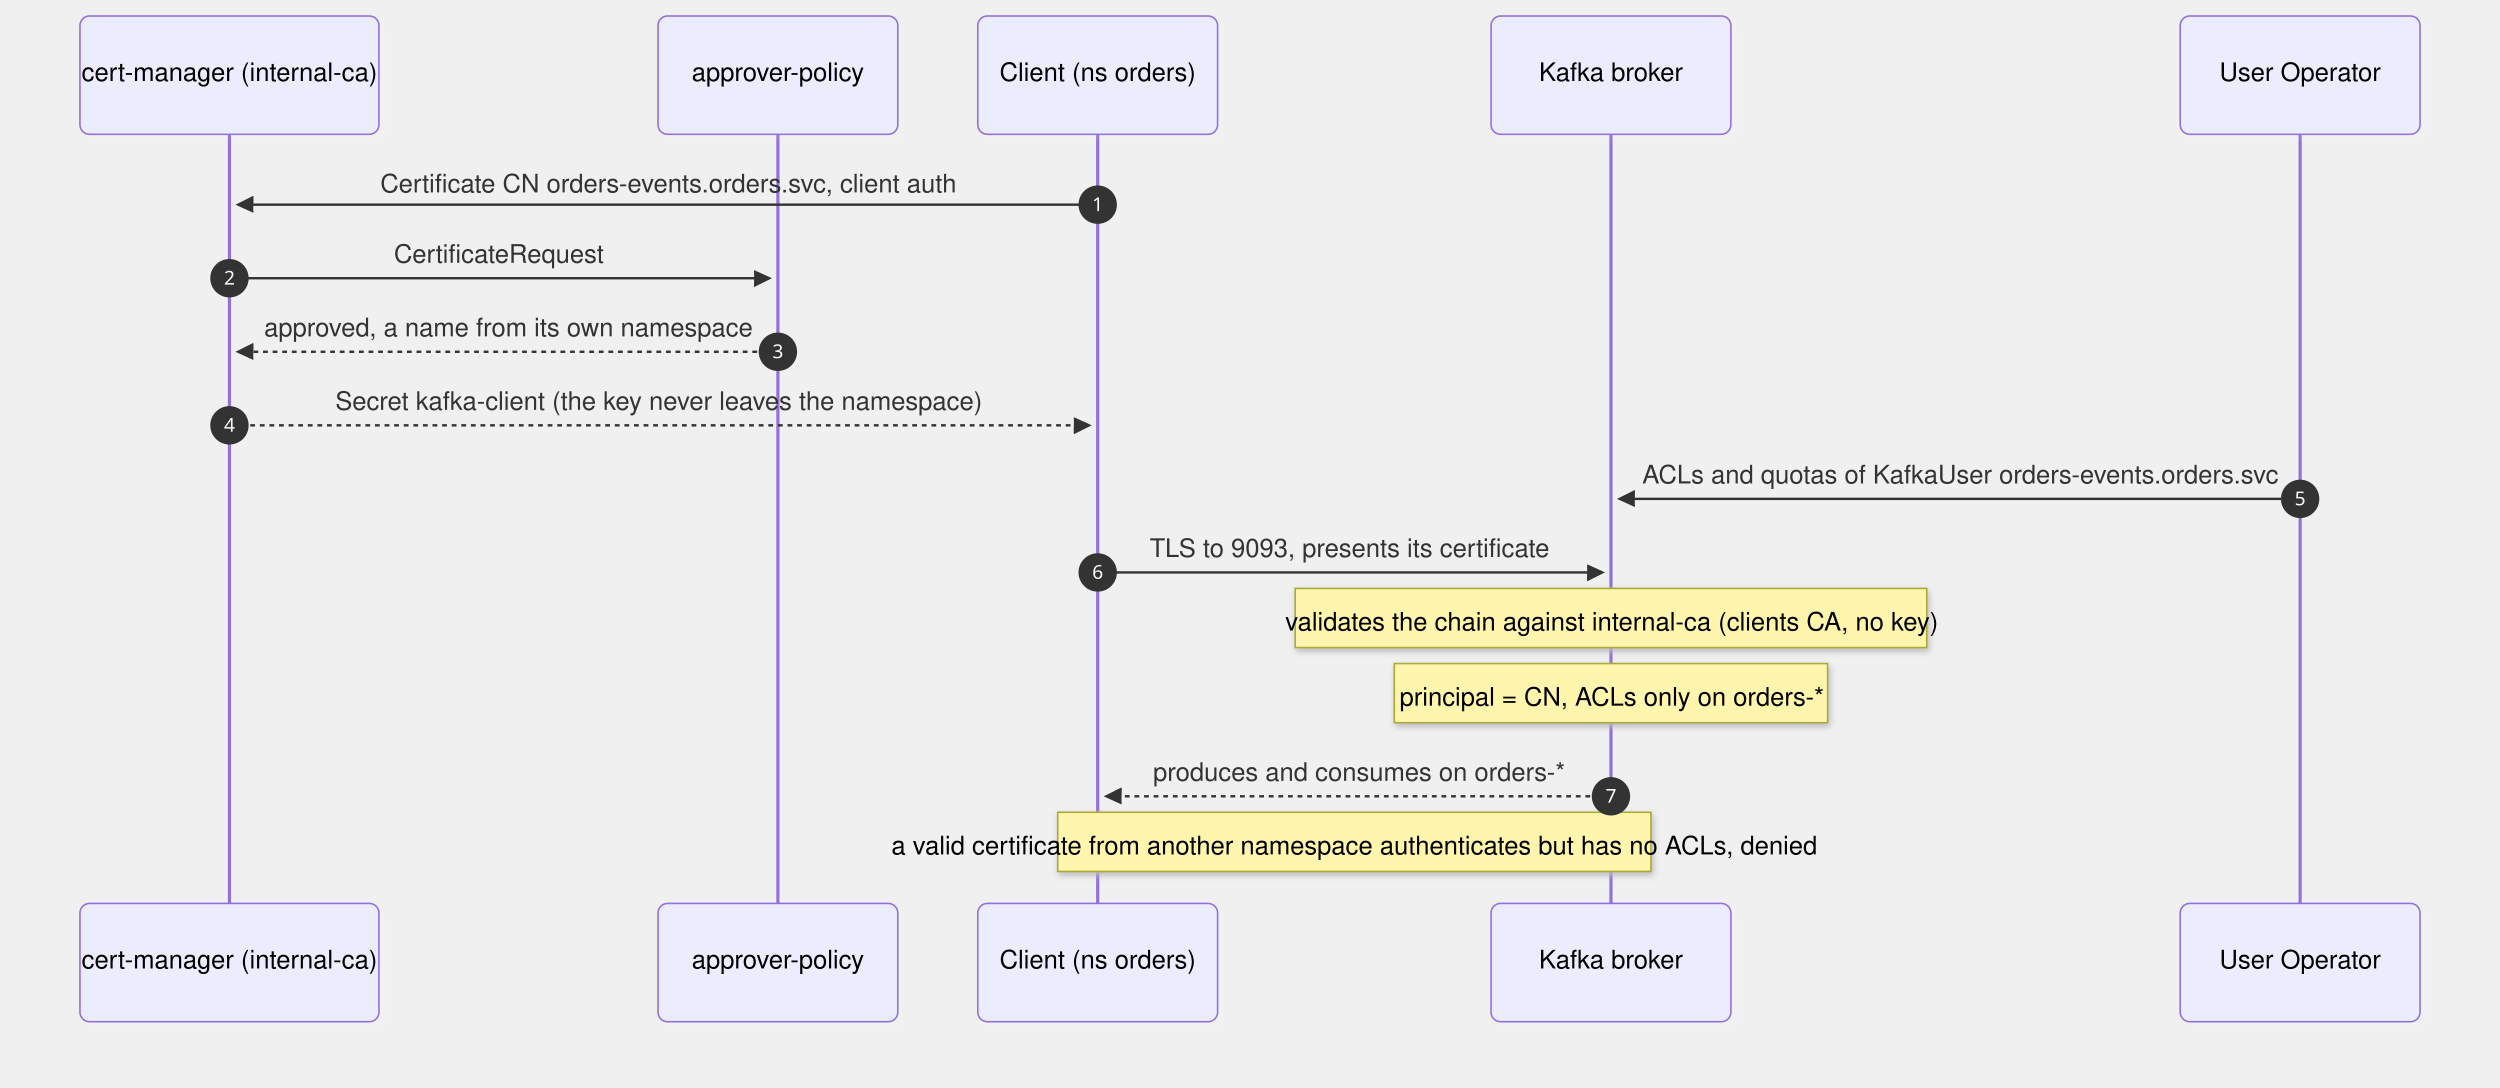
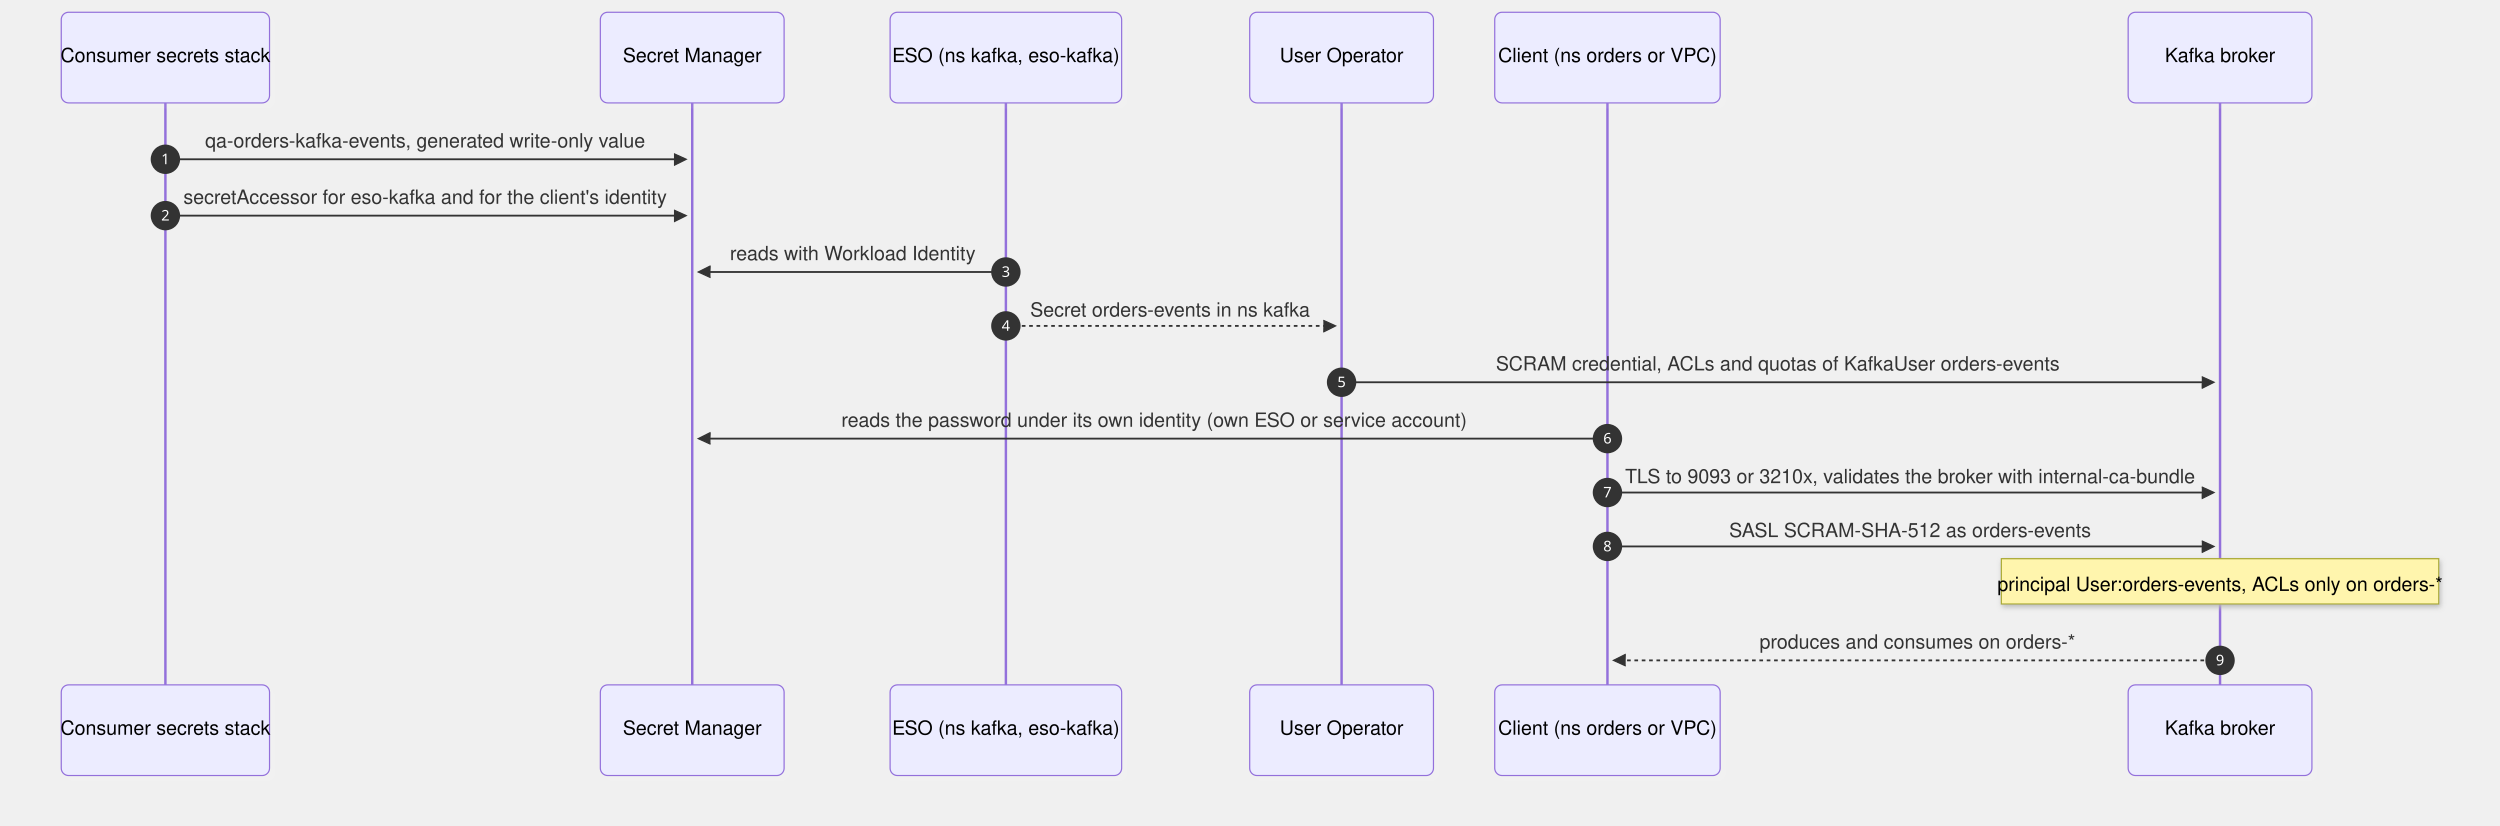
- <svg xmlns="http://www.w3.org/2000/svg" id="my-svg" width="100%" style="max-width: 1563.5px; background-color: white;" viewBox="-50 -10 1563.5 680" role="graphics-document document" aria-roledescription="sequence">
+ <svg xmlns="http://www.w3.org/2000/svg" id="my-svg" width="100%" style="max-width: 2040.5px; background-color: white;" viewBox="-50 -10 2040.5 674" role="graphics-document document" aria-roledescription="sequence">
  <g>
-     <rect x="1313.5" y="555" fill="#eaeaea" stroke="#666" width="150" height="74" name="UO" rx="6" ry="6" class="actor actor-bottom" data-look="neo" filter="url(#my-svg-drop-shadow)" />
-     <text x="1388.5" y="592" dominant-baseline="central" alignment-baseline="central" class="actor actor-box" style="text-anchor: middle; font-size: 16px; font-weight: 400;">
-       <tspan x="1388.5" dy="0">User Operator</tspan>
+     <rect x="1687" y="549" fill="#eaeaea" stroke="#666" width="150" height="74" name="K" rx="6" ry="6" class="actor actor-bottom" data-look="neo" filter="url(#my-svg-drop-shadow)" />
+     <text x="1762" y="586" dominant-baseline="central" alignment-baseline="central" class="actor actor-box" style="text-anchor: middle; font-size: 16px; font-weight: 400;">
+       <tspan x="1762" dy="0">Kafka broker</tspan>
    </text>
  </g>
  <g>
-     <rect x="882.5" y="555" fill="#eaeaea" stroke="#666" width="150" height="74" name="K" rx="6" ry="6" class="actor actor-bottom" data-look="neo" filter="url(#my-svg-drop-shadow)" />
-     <text x="957.5" y="592" dominant-baseline="central" alignment-baseline="central" class="actor actor-box" style="text-anchor: middle; font-size: 16px; font-weight: 400;">
-       <tspan x="957.5" dy="0">Kafka broker</tspan>
+     <rect x="1170" y="549" fill="#eaeaea" stroke="#666" width="184" height="74" name="C" rx="6" ry="6" class="actor actor-bottom" data-look="neo" filter="url(#my-svg-drop-shadow)" />
+     <text x="1262" y="586" dominant-baseline="central" alignment-baseline="central" class="actor actor-box" style="text-anchor: middle; font-size: 16px; font-weight: 400;">
+       <tspan x="1262" dy="0">Client (ns orders or VPC)</tspan>
    </text>
  </g>
  <g>
-     <rect x="561.5" y="555" fill="#eaeaea" stroke="#666" width="150" height="74" name="C" rx="6" ry="6" class="actor actor-bottom" data-look="neo" filter="url(#my-svg-drop-shadow)" />
-     <text x="636.5" y="592" dominant-baseline="central" alignment-baseline="central" class="actor actor-box" style="text-anchor: middle; font-size: 16px; font-weight: 400;">
-       <tspan x="636.5" dy="0">Client (ns orders)</tspan>
+     <rect x="970" y="549" fill="#eaeaea" stroke="#666" width="150" height="74" name="UO" rx="6" ry="6" class="actor actor-bottom" data-look="neo" filter="url(#my-svg-drop-shadow)" />
+     <text x="1045" y="586" dominant-baseline="central" alignment-baseline="central" class="actor actor-box" style="text-anchor: middle; font-size: 16px; font-weight: 400;">
+       <tspan x="1045" dy="0">User Operator</tspan>
    </text>
  </g>
  <g>
-     <rect x="361.5" y="555" fill="#eaeaea" stroke="#666" width="150" height="74" name="AP" rx="6" ry="6" class="actor actor-bottom" data-look="neo" filter="url(#my-svg-drop-shadow)" />
-     <text x="436.5" y="592" dominant-baseline="central" alignment-baseline="central" class="actor actor-box" style="text-anchor: middle; font-size: 16px; font-weight: 400;">
-       <tspan x="436.5" dy="0">approver-policy</tspan>
+     <rect x="676.5" y="549" fill="#eaeaea" stroke="#666" width="189" height="74" name="ESO" rx="6" ry="6" class="actor actor-bottom" data-look="neo" filter="url(#my-svg-drop-shadow)" />
+     <text x="771" y="586" dominant-baseline="central" alignment-baseline="central" class="actor actor-box" style="text-anchor: middle; font-size: 16px; font-weight: 400;">
+       <tspan x="771" dy="0">ESO (ns kafka, eso-kafka)</tspan>
    </text>
  </g>
  <g>
-     <rect x="0" y="555" fill="#eaeaea" stroke="#666" width="187" height="74" name="CM" rx="6" ry="6" class="actor actor-bottom" data-look="neo" filter="url(#my-svg-drop-shadow)" />
-     <text x="93.5" y="592" dominant-baseline="central" alignment-baseline="central" class="actor actor-box" style="text-anchor: middle; font-size: 16px; font-weight: 400;">
-       <tspan x="93.5" dy="0">cert-manager (internal-ca)</tspan>
+     <rect x="440" y="549" fill="#eaeaea" stroke="#666" width="150" height="74" name="SM" rx="6" ry="6" class="actor actor-bottom" data-look="neo" filter="url(#my-svg-drop-shadow)" />
+     <text x="515" y="586" dominant-baseline="central" alignment-baseline="central" class="actor actor-box" style="text-anchor: middle; font-size: 16px; font-weight: 400;">
+       <tspan x="515" dy="0">Secret Manager</tspan>
    </text>
  </g>
  <g>
-     <line id="actor4" x1="1388.5" y1="74" x2="1388.5" y2="555" class="actor-line 200" stroke-width="0.5px" stroke="#999" name="UO" data-et="life-line" data-id="UO" />
-     <g id="root-4" data-look="neo" data-et="participant" data-type="participant" data-id="UO">
-       <rect x="1313.5" y="0" fill="#eaeaea" stroke="#666" width="150" height="74" name="UO" rx="6" ry="6" class="actor actor-top" data-look="neo" filter="url(#my-svg-drop-shadow)" />
-       <text x="1388.5" y="37" dominant-baseline="central" alignment-baseline="central" class="actor actor-box" style="text-anchor: middle; font-size: 16px; font-weight: 400;">
-         <tspan x="1388.5" dy="0">User Operator</tspan>
+     <rect x="0" y="549" fill="#eaeaea" stroke="#666" width="170" height="74" name="SS" rx="6" ry="6" class="actor actor-bottom" data-look="neo" filter="url(#my-svg-drop-shadow)" />
+     <text x="85" y="586" dominant-baseline="central" alignment-baseline="central" class="actor actor-box" style="text-anchor: middle; font-size: 16px; font-weight: 400;">
+       <tspan x="85" dy="0">Consumer secrets stack</tspan>
+     </text>
+   </g>
+   <g>
+     <line id="actor5" x1="1762" y1="74" x2="1762" y2="549" class="actor-line 200" stroke-width="0.5px" stroke="#999" name="K" data-et="life-line" data-id="K" />
+     <g id="root-5" data-look="neo" data-et="participant" data-type="participant" data-id="K">
+       <rect x="1687" y="0" fill="#eaeaea" stroke="#666" width="150" height="74" name="K" rx="6" ry="6" class="actor actor-top" data-look="neo" filter="url(#my-svg-drop-shadow)" />
+       <text x="1762" y="37" dominant-baseline="central" alignment-baseline="central" class="actor actor-box" style="text-anchor: middle; font-size: 16px; font-weight: 400;">
+         <tspan x="1762" dy="0">Kafka broker</tspan>
      </text>
    </g>
  </g>
  <g>
-     <line id="actor3" x1="957.5" y1="74" x2="957.5" y2="555" class="actor-line 200" stroke-width="0.5px" stroke="#999" name="K" data-et="life-line" data-id="K" />
-     <g id="root-3" data-look="neo" data-et="participant" data-type="participant" data-id="K">
-       <rect x="882.5" y="0" fill="#eaeaea" stroke="#666" width="150" height="74" name="K" rx="6" ry="6" class="actor actor-top" data-look="neo" filter="url(#my-svg-drop-shadow)" />
-       <text x="957.5" y="37" dominant-baseline="central" alignment-baseline="central" class="actor actor-box" style="text-anchor: middle; font-size: 16px; font-weight: 400;">
-         <tspan x="957.5" dy="0">Kafka broker</tspan>
+     <line id="actor4" x1="1262" y1="74" x2="1262" y2="549" class="actor-line 200" stroke-width="0.5px" stroke="#999" name="C" data-et="life-line" data-id="C" />
+     <g id="root-4" data-look="neo" data-et="participant" data-type="participant" data-id="C">
+       <rect x="1170" y="0" fill="#eaeaea" stroke="#666" width="184" height="74" name="C" rx="6" ry="6" class="actor actor-top" data-look="neo" filter="url(#my-svg-drop-shadow)" />
+       <text x="1262" y="37" dominant-baseline="central" alignment-baseline="central" class="actor actor-box" style="text-anchor: middle; font-size: 16px; font-weight: 400;">
+         <tspan x="1262" dy="0">Client (ns orders or VPC)</tspan>
      </text>
    </g>
  </g>
  <g>
-     <line id="actor2" x1="636.5" y1="74" x2="636.5" y2="555" class="actor-line 200" stroke-width="0.5px" stroke="#999" name="C" data-et="life-line" data-id="C" />
-     <g id="root-2" data-look="neo" data-et="participant" data-type="participant" data-id="C">
-       <rect x="561.5" y="0" fill="#eaeaea" stroke="#666" width="150" height="74" name="C" rx="6" ry="6" class="actor actor-top" data-look="neo" filter="url(#my-svg-drop-shadow)" />
-       <text x="636.5" y="37" dominant-baseline="central" alignment-baseline="central" class="actor actor-box" style="text-anchor: middle; font-size: 16px; font-weight: 400;">
-         <tspan x="636.5" dy="0">Client (ns orders)</tspan>
+     <line id="actor3" x1="1045" y1="74" x2="1045" y2="549" class="actor-line 200" stroke-width="0.5px" stroke="#999" name="UO" data-et="life-line" data-id="UO" />
+     <g id="root-3" data-look="neo" data-et="participant" data-type="participant" data-id="UO">
+       <rect x="970" y="0" fill="#eaeaea" stroke="#666" width="150" height="74" name="UO" rx="6" ry="6" class="actor actor-top" data-look="neo" filter="url(#my-svg-drop-shadow)" />
+       <text x="1045" y="37" dominant-baseline="central" alignment-baseline="central" class="actor actor-box" style="text-anchor: middle; font-size: 16px; font-weight: 400;">
+         <tspan x="1045" dy="0">User Operator</tspan>
      </text>
    </g>
  </g>
  <g>
-     <line id="actor1" x1="436.5" y1="74" x2="436.5" y2="555" class="actor-line 200" stroke-width="0.5px" stroke="#999" name="AP" data-et="life-line" data-id="AP" />
-     <g id="root-1" data-look="neo" data-et="participant" data-type="participant" data-id="AP">
-       <rect x="361.5" y="0" fill="#eaeaea" stroke="#666" width="150" height="74" name="AP" rx="6" ry="6" class="actor actor-top" data-look="neo" filter="url(#my-svg-drop-shadow)" />
-       <text x="436.5" y="37" dominant-baseline="central" alignment-baseline="central" class="actor actor-box" style="text-anchor: middle; font-size: 16px; font-weight: 400;">
-         <tspan x="436.5" dy="0">approver-policy</tspan>
+     <line id="actor2" x1="771" y1="74" x2="771" y2="549" class="actor-line 200" stroke-width="0.5px" stroke="#999" name="ESO" data-et="life-line" data-id="ESO" />
+     <g id="root-2" data-look="neo" data-et="participant" data-type="participant" data-id="ESO">
+       <rect x="676.5" y="0" fill="#eaeaea" stroke="#666" width="189" height="74" name="ESO" rx="6" ry="6" class="actor actor-top" data-look="neo" filter="url(#my-svg-drop-shadow)" />
+       <text x="771" y="37" dominant-baseline="central" alignment-baseline="central" class="actor actor-box" style="text-anchor: middle; font-size: 16px; font-weight: 400;">
+         <tspan x="771" dy="0">ESO (ns kafka, eso-kafka)</tspan>
      </text>
    </g>
  </g>
  <g>
-     <line id="actor0" x1="93.5" y1="74" x2="93.5" y2="555" class="actor-line 200" stroke-width="0.5px" stroke="#999" name="CM" data-et="life-line" data-id="CM" />
-     <g id="root-0" data-look="neo" data-et="participant" data-type="participant" data-id="CM">
-       <rect x="0" y="0" fill="#eaeaea" stroke="#666" width="187" height="74" name="CM" rx="6" ry="6" class="actor actor-top" data-look="neo" filter="url(#my-svg-drop-shadow)" />
-       <text x="93.5" y="37" dominant-baseline="central" alignment-baseline="central" class="actor actor-box" style="text-anchor: middle; font-size: 16px; font-weight: 400;">
-         <tspan x="93.5" dy="0">cert-manager (internal-ca)</tspan>
+     <line id="actor1" x1="515" y1="74" x2="515" y2="549" class="actor-line 200" stroke-width="0.5px" stroke="#999" name="SM" data-et="life-line" data-id="SM" />
+     <g id="root-1" data-look="neo" data-et="participant" data-type="participant" data-id="SM">
+       <rect x="440" y="0" fill="#eaeaea" stroke="#666" width="150" height="74" name="SM" rx="6" ry="6" class="actor actor-top" data-look="neo" filter="url(#my-svg-drop-shadow)" />
+       <text x="515" y="37" dominant-baseline="central" alignment-baseline="central" class="actor actor-box" style="text-anchor: middle; font-size: 16px; font-weight: 400;">
+         <tspan x="515" dy="0">Secret Manager</tspan>
+       </text>
+     </g>
+   </g>
+   <g>
+     <line id="actor0" x1="85" y1="74" x2="85" y2="549" class="actor-line 200" stroke-width="0.5px" stroke="#999" name="SS" data-et="life-line" data-id="SS" />
+     <g id="root-0" data-look="neo" data-et="participant" data-type="participant" data-id="SS">
+       <rect x="0" y="0" fill="#eaeaea" stroke="#666" width="170" height="74" name="SS" rx="6" ry="6" class="actor actor-top" data-look="neo" filter="url(#my-svg-drop-shadow)" />
+       <text x="85" y="37" dominant-baseline="central" alignment-baseline="central" class="actor actor-box" style="text-anchor: middle; font-size: 16px; font-weight: 400;">
+         <tspan x="85" dy="0">Consumer secrets stack</tspan>
      </text>
    </g>
  </g>
  <style>#my-svg{font-family:Helvetica,Arial,sans-serif;font-size:16px;fill:#333;}@keyframes edge-animation-frame{from{stroke-dashoffset:0;}}@keyframes dash{to{stroke-dashoffset:0;}}#my-svg .edge-animation-slow{stroke-dasharray:9,5!important;stroke-dashoffset:900;animation:dash 50s linear infinite;stroke-linecap:round;}#my-svg .edge-animation-fast{stroke-dasharray:9,5!important;stroke-dashoffset:900;animation:dash 20s linear infinite;stroke-linecap:round;}#my-svg .error-icon{fill:#552222;}#my-svg .error-text{fill:#552222;stroke:#552222;}#my-svg .edge-thickness-normal{stroke-width:1px;}#my-svg .edge-thickness-thick{stroke-width:3.5px;}#my-svg .edge-pattern-solid{stroke-dasharray:0;}#my-svg .edge-thickness-invisible{stroke-width:0;fill:none;}#my-svg .edge-pattern-dashed{stroke-dasharray:3;}#my-svg .edge-pattern-dotted{stroke-dasharray:2;}#my-svg .marker{fill:#333333;stroke:#333333;}#my-svg .marker.cross{stroke:#333333;}#my-svg svg{font-family:Helvetica,Arial,sans-serif;font-size:16px;}#my-svg p{margin:0;}#my-svg .actor{stroke:#9370DB;fill:#ECECFF;stroke-width:1;}#my-svg rect.actor.outer-path[data-look="neo"]{filter:drop-shadow(1px 2px 2px rgba(185, 185, 185, 1));}#my-svg rect.note[data-look="neo"]{stroke:#aaaa33;fill:#fff5ad;filter:drop-shadow(1px 2px 2px rgba(185, 185, 185, 1));}#my-svg text.actor&gt;tspan{fill:black;stroke:none;}#my-svg .actor-line{stroke:#9370DB;}#my-svg .innerArc{stroke-width:1.5;stroke-dasharray:none;}#my-svg .messageLine0{stroke-width:1.5;stroke-dasharray:none;stroke:#333;}#my-svg .messageLine1{stroke-width:1.5;stroke-dasharray:2,2;stroke:#333;}#my-svg [id$="-arrowhead"] path{fill:#333;stroke:#333;}#my-svg .sequenceNumber{fill:white;}#my-svg [id$="-sequencenumber"]{fill:#333;}#my-svg [id$="-crosshead"] path{fill:#333;stroke:#333;}#my-svg .messageText{fill:#333;stroke:none;}#my-svg .labelBox{stroke:#9370DB;fill:#ECECFF;filter:drop-shadow(1px 2px 2px rgba(185, 185, 185, 1));}#my-svg .labelText,#my-svg .labelText&gt;tspan{fill:black;stroke:none;}#my-svg .loopText,#my-svg .loopText&gt;tspan{fill:black;stroke:none;}#my-svg .sectionTitle,#my-svg .sectionTitle&gt;tspan{fill:black;stroke:none;}#my-svg .loopLine{stroke-width:2px;stroke-dasharray:2,2;stroke:#9370DB;fill:#9370DB;}#my-svg .note{stroke:#aaaa33;fill:#fff5ad;}#my-svg .noteText,#my-svg .noteText&gt;tspan{fill:black;stroke:none;}#my-svg .activation0{fill:#f4f4f4;stroke:#666;}#my-svg .activation1{fill:#f4f4f4;stroke:#666;}#my-svg .activation2{fill:#f4f4f4;stroke:#666;}#my-svg .actorPopupMenu{position:absolute;}#my-svg .actorPopupMenuPanel{position:absolute;fill:#ECECFF;box-shadow:0px 8px 16px 0px rgba(0,0,0,0.2);filter:drop-shadow(3px 5px 2px rgb(0 0 0 / 0.4));}#my-svg .actor-man circle,#my-svg line{fill:#ECECFF;stroke-width:2px;}#my-svg g rect.rect{filter:drop-shadow(1px 2px 2px rgba(185, 185, 185, 1));stroke:#9370DB;}#my-svg .node .neo-node{stroke:#9370DB;}#my-svg [data-look="neo"].node rect,#my-svg [data-look="neo"].cluster rect,#my-svg [data-look="neo"].node polygon{stroke:#9370DB;filter:drop-shadow(1px 2px 2px rgba(185, 185, 185, 1));}#my-svg [data-look="neo"].swimlane.cluster rect{filter:none;}#my-svg [data-look="neo"].node path{stroke:#9370DB;stroke-width:1px;}#my-svg [data-look="neo"].node .outer-path{filter:drop-shadow(1px 2px 2px rgba(185, 185, 185, 1));}#my-svg [data-look="neo"].node .neo-line path{stroke:#9370DB;filter:none;}#my-svg [data-look="neo"].node circle{stroke:#9370DB;filter:drop-shadow(1px 2px 2px rgba(185, 185, 185, 1));}#my-svg [data-look="neo"].node circle .state-start{fill:#000000;}#my-svg [data-look="neo"].icon-shape .icon{fill:#9370DB;filter:drop-shadow(1px 2px 2px rgba(185, 185, 185, 1));}#my-svg [data-look="neo"].icon-shape .icon-neo path{stroke:#9370DB;filter:drop-shadow(1px 2px 2px rgba(185, 185, 185, 1));}#my-svg :root{--mermaid-font-family:"trebuchet ms",verdana,arial,sans-serif;}</style>
  <g />
  <defs>
    <symbol id="my-svg-computer" width="24" height="24">
      <path transform="scale(.5)" d="M2 2v13h20v-13h-20zm18 11h-16v-9h16v9zm-10.228 6l.466-1h3.524l.467 1h-4.457zm14.228 3h-24l2-6h2.104l-1.33 4h18.45l-1.297-4h2.073l2 6zm-5-10h-14v-7h14v7z" />
    </symbol>
  </defs>
  <defs>
    <symbol id="my-svg-database" fill-rule="evenodd" clip-rule="evenodd">
      <path transform="scale(.5)" d="M12.258.001l.256.004.255.005.253.008.251.01.249.012.247.015.246.016.242.019.241.02.239.023.236.024.233.027.231.028.229.031.225.032.223.034.22.036.217.038.214.04.211.041.208.043.205.045.201.046.198.048.194.05.191.051.187.053.183.054.18.056.175.057.172.059.168.06.163.061.16.063.155.064.15.066.074.033.073.033.071.034.07.034.069.035.068.035.067.035.066.035.064.036.064.036.062.036.06.036.06.037.058.037.058.037.055.038.055.038.053.038.052.038.051.039.05.039.048.039.047.039.045.04.044.04.043.04.041.04.04.041.039.041.037.041.036.041.034.041.033.042.032.042.03.042.029.042.027.042.026.043.024.043.023.043.021.043.02.043.018.044.017.043.015.044.013.044.012.044.011.045.009.044.007.045.006.045.004.045.002.045.001.045v17l-.001.045-.002.045-.004.045-.006.045-.007.045-.009.044-.011.045-.012.044-.013.044-.015.044-.017.043-.018.044-.02.043-.021.043-.023.043-.024.043-.026.043-.027.042-.029.042-.03.042-.032.042-.033.042-.034.041-.036.041-.037.041-.039.041-.04.041-.041.04-.043.04-.044.04-.045.04-.047.039-.048.039-.05.039-.051.039-.052.038-.053.038-.055.038-.055.038-.058.037-.058.037-.06.037-.06.036-.062.036-.064.036-.064.036-.066.035-.067.035-.068.035-.069.035-.07.034-.071.034-.073.033-.074.033-.15.066-.155.064-.16.063-.163.061-.168.06-.172.059-.175.057-.18.056-.183.054-.187.053-.191.051-.194.05-.198.048-.201.046-.205.045-.208.043-.211.041-.214.04-.217.038-.22.036-.223.034-.225.032-.229.031-.231.028-.233.027-.236.024-.239.023-.241.02-.242.019-.246.016-.247.015-.249.012-.251.01-.253.008-.255.005-.256.004-.258.001-.258-.001-.256-.004-.255-.005-.253-.008-.251-.01-.249-.012-.247-.015-.245-.016-.243-.019-.241-.02-.238-.023-.236-.024-.234-.027-.231-.028-.228-.031-.226-.032-.223-.034-.22-.036-.217-.038-.214-.04-.211-.041-.208-.043-.204-.045-.201-.046-.198-.048-.195-.05-.19-.051-.187-.053-.184-.054-.179-.056-.176-.057-.172-.059-.167-.06-.164-.061-.159-.063-.155-.064-.151-.066-.074-.033-.072-.033-.072-.034-.07-.034-.069-.035-.068-.035-.067-.035-.066-.035-.064-.036-.063-.036-.062-.036-.061-.036-.06-.037-.058-.037-.057-.037-.056-.038-.055-.038-.053-.038-.052-.038-.051-.039-.049-.039-.049-.039-.046-.039-.046-.04-.044-.04-.043-.04-.041-.04-.04-.041-.039-.041-.037-.041-.036-.041-.034-.041-.033-.042-.032-.042-.03-.042-.029-.042-.027-.042-.026-.043-.024-.043-.023-.043-.021-.043-.02-.043-.018-.044-.017-.043-.015-.044-.013-.044-.012-.044-.011-.045-.009-.044-.007-.045-.006-.045-.004-.045-.002-.045-.001-.045v-17l.001-.045.002-.045.004-.045.006-.045.007-.045.009-.044.011-.045.012-.044.013-.044.015-.044.017-.043.018-.044.02-.043.021-.043.023-.043.024-.043.026-.043.027-.042.029-.042.03-.042.032-.042.033-.042.034-.041.036-.041.037-.041.039-.041.04-.041.041-.04.043-.04.044-.04.046-.04.046-.039.049-.039.049-.039.051-.039.052-.038.053-.038.055-.038.056-.038.057-.037.058-.037.06-.037.061-.036.062-.036.063-.036.064-.036.066-.035.067-.035.068-.035.069-.035.07-.034.072-.034.072-.033.074-.033.151-.066.155-.064.159-.063.164-.061.167-.06.172-.059.176-.057.179-.056.184-.054.187-.053.19-.051.195-.05.198-.048.201-.046.204-.045.208-.043.211-.041.214-.04.217-.038.22-.036.223-.034.226-.032.228-.031.231-.028.234-.027.236-.024.238-.023.241-.02.243-.019.245-.016.247-.015.249-.012.251-.01.253-.008.255-.005.256-.004.258-.001.258.001zm-9.258 20.499v.01l.001.021.003.021.004.022.005.021.006.022.007.022.009.023.01.022.011.023.012.023.013.023.015.023.016.024.017.023.018.024.019.024.021.024.022.025.023.024.024.025.052.049.056.05.061.051.066.051.07.051.075.051.079.052.084.052.088.052.092.052.097.052.102.051.105.052.11.052.114.051.119.051.123.051.127.05.131.05.135.05.139.048.144.049.147.047.152.047.155.047.16.045.163.045.167.043.171.043.176.041.178.041.183.039.187.039.19.037.194.035.197.035.202.033.204.031.209.03.212.029.216.027.219.025.222.024.226.021.23.02.233.018.236.016.24.015.243.012.246.01.249.008.253.005.256.004.259.001.26-.001.257-.004.254-.005.25-.008.247-.011.244-.012.241-.014.237-.016.233-.018.231-.021.226-.021.224-.024.22-.026.216-.027.212-.028.21-.031.205-.031.202-.034.198-.034.194-.036.191-.037.187-.039.183-.04.179-.04.175-.042.172-.043.168-.044.163-.045.16-.046.155-.046.152-.047.148-.048.143-.049.139-.049.136-.05.131-.05.126-.05.123-.051.118-.052.114-.051.11-.052.106-.052.101-.052.096-.052.092-.052.088-.053.083-.051.079-.052.074-.052.07-.051.065-.051.06-.051.056-.05.051-.05.023-.024.023-.025.021-.024.02-.024.019-.024.018-.024.017-.024.015-.023.014-.024.013-.023.012-.023.01-.023.01-.022.008-.022.006-.022.006-.022.004-.022.004-.021.001-.021.001-.021v-4.127l-.077.055-.08.053-.083.054-.085.053-.087.052-.09.052-.093.051-.095.05-.097.05-.1.049-.102.049-.105.048-.106.047-.109.047-.111.046-.114.045-.115.045-.118.044-.12.043-.122.042-.124.042-.126.041-.128.04-.13.04-.132.038-.134.038-.135.037-.138.037-.139.035-.142.035-.143.034-.144.033-.147.032-.148.031-.15.03-.151.03-.153.029-.154.027-.156.027-.158.026-.159.025-.161.024-.162.023-.163.022-.165.021-.166.02-.167.019-.169.018-.169.017-.171.016-.173.015-.173.014-.175.013-.175.012-.177.011-.178.01-.179.008-.179.008-.181.006-.182.005-.182.004-.184.003-.184.002h-.37l-.184-.002-.184-.003-.182-.004-.182-.005-.181-.006-.179-.008-.179-.008-.178-.01-.176-.011-.176-.012-.175-.013-.173-.014-.172-.015-.171-.016-.17-.017-.169-.018-.167-.019-.166-.02-.165-.021-.163-.022-.162-.023-.161-.024-.159-.025-.157-.026-.156-.027-.155-.027-.153-.029-.151-.03-.15-.03-.148-.031-.146-.032-.145-.033-.143-.034-.141-.035-.14-.035-.137-.037-.136-.037-.134-.038-.132-.038-.13-.04-.128-.04-.126-.041-.124-.042-.122-.042-.12-.044-.117-.043-.116-.045-.113-.045-.112-.046-.109-.047-.106-.047-.105-.048-.102-.049-.1-.049-.097-.05-.095-.05-.093-.052-.09-.051-.087-.052-.085-.053-.083-.054-.08-.054-.077-.054v4.127zm0-5.654v.011l.001.021.003.021.004.021.005.022.006.022.007.022.009.022.01.022.011.023.012.023.013.023.015.024.016.023.017.024.018.024.019.024.021.024.022.024.023.025.024.024.052.05.056.05.061.05.066.051.07.051.075.052.079.051.084.052.088.052.092.052.097.052.102.052.105.052.11.051.114.051.119.052.123.05.127.051.131.05.135.049.139.049.144.048.147.048.152.047.155.046.16.045.163.045.167.044.171.042.176.042.178.04.183.04.187.038.19.037.194.036.197.034.202.033.204.032.209.03.212.028.216.027.219.025.222.024.226.022.23.02.233.018.236.016.24.014.243.012.246.01.249.008.253.006.256.003.259.001.26-.001.257-.003.254-.006.25-.008.247-.01.244-.012.241-.015.237-.016.233-.018.231-.02.226-.022.224-.024.22-.025.216-.027.212-.029.21-.03.205-.032.202-.033.198-.035.194-.036.191-.037.187-.039.183-.039.179-.041.175-.042.172-.043.168-.044.163-.045.16-.045.155-.047.152-.047.148-.048.143-.048.139-.05.136-.049.131-.05.126-.051.123-.051.118-.051.114-.052.11-.052.106-.052.101-.052.096-.052.092-.052.088-.052.083-.052.079-.052.074-.051.07-.052.065-.051.06-.05.056-.051.051-.049.023-.025.023-.024.021-.025.02-.024.019-.024.018-.024.017-.024.015-.023.014-.023.013-.024.012-.022.01-.023.01-.023.008-.022.006-.022.006-.022.004-.021.004-.022.001-.021.001-.021v-4.139l-.077.054-.08.054-.083.054-.085.052-.087.053-.09.051-.093.051-.095.051-.097.05-.1.049-.102.049-.105.048-.106.047-.109.047-.111.046-.114.045-.115.044-.118.044-.12.044-.122.042-.124.042-.126.041-.128.04-.13.039-.132.039-.134.038-.135.037-.138.036-.139.036-.142.035-.143.033-.144.033-.147.033-.148.031-.15.03-.151.03-.153.028-.154.028-.156.027-.158.026-.159.025-.161.024-.162.023-.163.022-.165.021-.166.02-.167.019-.169.018-.169.017-.171.016-.173.015-.173.014-.175.013-.175.012-.177.011-.178.009-.179.009-.179.007-.181.007-.182.005-.182.004-.184.003-.184.002h-.37l-.184-.002-.184-.003-.182-.004-.182-.005-.181-.007-.179-.007-.179-.009-.178-.009-.176-.011-.176-.012-.175-.013-.173-.014-.172-.015-.171-.016-.17-.017-.169-.018-.167-.019-.166-.02-.165-.021-.163-.022-.162-.023-.161-.024-.159-.025-.157-.026-.156-.027-.155-.028-.153-.028-.151-.03-.15-.03-.148-.031-.146-.033-.145-.033-.143-.033-.141-.035-.14-.036-.137-.036-.136-.037-.134-.038-.132-.039-.13-.039-.128-.04-.126-.041-.124-.042-.122-.043-.12-.043-.117-.044-.116-.044-.113-.046-.112-.046-.109-.046-.106-.047-.105-.048-.102-.049-.1-.049-.097-.05-.095-.051-.093-.051-.09-.051-.087-.053-.085-.052-.083-.054-.08-.054-.077-.054v4.139zm0-5.666v.011l.001.02.003.022.004.021.005.022.006.021.007.022.009.023.01.022.011.023.012.023.013.023.015.023.016.024.017.024.018.023.019.024.021.025.022.024.023.024.024.025.052.05.056.05.061.05.066.051.07.051.075.052.079.051.084.052.088.052.092.052.097.052.102.052.105.051.11.052.114.051.119.051.123.051.127.05.131.05.135.05.139.049.144.048.147.048.152.047.155.046.16.045.163.045.167.043.171.043.176.042.178.04.183.04.187.038.19.037.194.036.197.034.202.033.204.032.209.03.212.028.216.027.219.025.222.024.226.021.23.02.233.018.236.017.24.014.243.012.246.01.249.008.253.006.256.003.259.001.26-.001.257-.003.254-.006.25-.008.247-.01.244-.013.241-.014.237-.016.233-.018.231-.02.226-.022.224-.024.22-.025.216-.027.212-.029.21-.03.205-.032.202-.033.198-.035.194-.036.191-.037.187-.039.183-.039.179-.041.175-.042.172-.043.168-.044.163-.045.16-.045.155-.047.152-.047.148-.048.143-.049.139-.049.136-.049.131-.051.126-.05.123-.051.118-.052.114-.051.11-.052.106-.052.101-.052.096-.052.092-.052.088-.052.083-.052.079-.052.074-.052.07-.051.065-.051.06-.051.056-.05.051-.049.023-.025.023-.025.021-.024.02-.024.019-.024.018-.024.017-.024.015-.023.014-.024.013-.023.012-.023.01-.022.01-.023.008-.022.006-.022.006-.022.004-.022.004-.021.001-.021.001-.021v-4.153l-.077.054-.08.054-.083.053-.085.053-.087.053-.09.051-.093.051-.095.051-.097.05-.1.049-.102.048-.105.048-.106.048-.109.046-.111.046-.114.046-.115.044-.118.044-.12.043-.122.043-.124.042-.126.041-.128.04-.13.039-.132.039-.134.038-.135.037-.138.036-.139.036-.142.034-.143.034-.144.033-.147.032-.148.032-.15.03-.151.03-.153.028-.154.028-.156.027-.158.026-.159.024-.161.024-.162.023-.163.023-.165.021-.166.02-.167.019-.169.018-.169.017-.171.016-.173.015-.173.014-.175.013-.175.012-.177.01-.178.01-.179.009-.179.007-.181.006-.182.006-.182.004-.184.003-.184.001-.185.001-.185-.001-.184-.001-.184-.003-.182-.004-.182-.006-.181-.006-.179-.007-.179-.009-.178-.01-.176-.01-.176-.012-.175-.013-.173-.014-.172-.015-.171-.016-.17-.017-.169-.018-.167-.019-.166-.02-.165-.021-.163-.023-.162-.023-.161-.024-.159-.024-.157-.026-.156-.027-.155-.028-.153-.028-.151-.03-.15-.03-.148-.032-.146-.032-.145-.033-.143-.034-.141-.034-.14-.036-.137-.036-.136-.037-.134-.038-.132-.039-.13-.039-.128-.041-.126-.041-.124-.041-.122-.043-.12-.043-.117-.044-.116-.044-.113-.046-.112-.046-.109-.046-.106-.048-.105-.048-.102-.048-.1-.05-.097-.049-.095-.051-.093-.051-.09-.052-.087-.052-.085-.053-.083-.053-.08-.054-.077-.054v4.153zm8.74-8.179l-.257.004-.254.005-.25.008-.247.011-.244.012-.241.014-.237.016-.233.018-.231.021-.226.022-.224.023-.22.026-.216.027-.212.028-.21.031-.205.032-.202.033-.198.034-.194.036-.191.038-.187.038-.183.04-.179.041-.175.042-.172.043-.168.043-.163.045-.16.046-.155.046-.152.048-.148.048-.143.048-.139.049-.136.05-.131.05-.126.051-.123.051-.118.051-.114.052-.11.052-.106.052-.101.052-.096.052-.092.052-.088.052-.083.052-.079.052-.074.051-.07.052-.065.051-.06.05-.056.05-.051.05-.023.025-.023.024-.021.024-.02.025-.019.024-.018.024-.017.023-.015.024-.014.023-.013.023-.012.023-.01.023-.01.022-.008.022-.006.023-.006.021-.004.022-.004.021-.001.021-.001.021.001.021.001.021.004.021.004.022.006.021.006.023.008.022.01.022.01.023.012.023.013.023.014.023.015.024.017.023.018.024.019.024.02.025.021.024.023.024.023.025.051.05.056.05.06.05.065.051.07.052.074.051.079.052.083.052.088.052.092.052.096.052.101.052.106.052.11.052.114.052.118.051.123.051.126.051.131.05.136.05.139.049.143.048.148.048.152.048.155.046.16.046.163.045.168.043.172.043.175.042.179.041.183.04.187.038.191.038.194.036.198.034.202.033.205.032.21.031.212.028.216.027.22.026.224.023.226.022.231.021.233.018.237.016.241.014.244.012.247.011.25.008.254.005.257.004.26.001.26-.001.257-.004.254-.005.25-.008.247-.011.244-.012.241-.014.237-.016.233-.018.231-.021.226-.022.224-.023.22-.026.216-.027.212-.028.21-.031.205-.032.202-.033.198-.034.194-.036.191-.038.187-.038.183-.04.179-.041.175-.042.172-.043.168-.043.163-.045.16-.046.155-.046.152-.048.148-.048.143-.048.139-.049.136-.05.131-.05.126-.051.123-.051.118-.051.114-.052.11-.052.106-.052.101-.052.096-.052.092-.052.088-.052.083-.052.079-.052.074-.051.07-.052.065-.051.06-.05.056-.05.051-.05.023-.025.023-.024.021-.024.02-.025.019-.024.018-.024.017-.023.015-.024.014-.023.013-.023.012-.023.01-.023.01-.022.008-.022.006-.023.006-.021.004-.022.004-.021.001-.021.001-.021-.001-.021-.001-.021-.004-.021-.004-.022-.006-.021-.006-.023-.008-.022-.01-.022-.01-.023-.012-.023-.013-.023-.014-.023-.015-.024-.017-.023-.018-.024-.019-.024-.02-.025-.021-.024-.023-.024-.023-.025-.051-.05-.056-.05-.06-.05-.065-.051-.07-.052-.074-.051-.079-.052-.083-.052-.088-.052-.092-.052-.096-.052-.101-.052-.106-.052-.11-.052-.114-.052-.118-.051-.123-.051-.126-.051-.131-.05-.136-.05-.139-.049-.143-.048-.148-.048-.152-.048-.155-.046-.16-.046-.163-.045-.168-.043-.172-.043-.175-.042-.179-.041-.183-.04-.187-.038-.191-.038-.194-.036-.198-.034-.202-.033-.205-.032-.21-.031-.212-.028-.216-.027-.22-.026-.224-.023-.226-.022-.231-.021-.233-.018-.237-.016-.241-.014-.244-.012-.247-.011-.25-.008-.254-.005-.257-.004-.26-.001-.26.001z" />
    </symbol>
  </defs>
  <defs>
    <symbol id="my-svg-clock" width="24" height="24">
      <path transform="scale(.5)" d="M12 2c5.514 0 10 4.486 10 10s-4.486 10-10 10-10-4.486-10-10 4.486-10 10-10zm0-2c-6.627 0-12 5.373-12 12s5.373 12 12 12 12-5.373 12-12-5.373-12-12-12zm5.848 12.459c.202.038.202.333.001.372-1.907.361-6.045 1.111-6.547 1.111-.719 0-1.301-.582-1.301-1.301 0-.512.77-5.447 1.125-7.445.034-.192.312-.181.343.014l.985 6.238 5.394 1.011z" />
    </symbol>
  </defs>
  <defs>
    <marker id="my-svg-arrowhead" refX="7.9" refY="5" markerUnits="userSpaceOnUse" markerWidth="12" markerHeight="12" orient="auto-start-reverse">
      <path d="M -1 0 L 10 5 L 0 10 z" />
    </marker>
  </defs>
  <defs>
    <marker id="my-svg-crosshead" markerWidth="15" markerHeight="8" orient="auto" refX="4" refY="4.5">
      <path fill="none" stroke="#000000" stroke-width="1pt" d="M 1,2 L 6,7 M 6,2 L 1,7" style="stroke-dasharray: 0, 0;" />
    </marker>
  </defs>
  <defs>
    <marker id="my-svg-filled-head" refX="15.5" refY="7" markerWidth="20" markerHeight="28" orient="auto">
      <path d="M 18,7 L9,13 L14,7 L9,1 Z" />
    </marker>
  </defs>
  <defs>
    <marker id="my-svg-sequencenumber" refX="15" refY="15" markerWidth="60" markerHeight="40" orient="auto">
      <circle cx="15" cy="15" r="6" />
    </marker>
  </defs>
  <defs>
    <marker id="my-svg-solidTopArrowHead" refX="7.9" refY="7.25" markerUnits="userSpaceOnUse" markerWidth="12" markerHeight="12" orient="auto-start-reverse">
      <path d="M 0 0 L 10 8 L 0 8 z" />
    </marker>
  </defs>
  <defs>
    <marker id="my-svg-solidBottomArrowHead" refX="7.9" refY="0.75" markerUnits="userSpaceOnUse" markerWidth="12" markerHeight="12" orient="auto-start-reverse">
      <path d="M 0 0 L 10 0 L 0 8 z" />
    </marker>
  </defs>
  <defs>
    <marker id="my-svg-stickTopArrowHead" refX="7.5" refY="7" markerUnits="userSpaceOnUse" markerWidth="12" markerHeight="12" orient="auto-start-reverse">
      <path d="M 0 0 L 7 7" stroke="black" stroke-width="1.5" fill="none" />
    </marker>
  </defs>
  <defs>
    <marker id="my-svg-stickBottomArrowHead" refX="7.5" refY="0" markerUnits="userSpaceOnUse" markerWidth="12" markerHeight="12" orient="auto-start-reverse">
      <path d="M 0 7 L 7 0" stroke="black" stroke-width="1.5" fill="none" />
    </marker>
  </defs>
  <defs>
    <filter id="my-svg-drop-shadow" height="130%" width="130%">
      <feDropShadow dx="4" dy="4" stdDeviation="0" flood-opacity="0.06" flood-color="#FFFFFF" />
    </filter>
  </defs>
-   <g data-et="note" data-id="i7">
-     <rect x="760" y="358" fill="#EDF2AE" stroke="#666" width="395" height="37" class="note" data-look="neo" />
-     <text x="958" y="363" text-anchor="middle" dominant-baseline="middle" alignment-baseline="middle" class="noteText" dy="1em" style="font-size: 16px; font-weight: 400;">
-       <tspan x="958">validates the chain against internal-ca (clients CA, no key)</tspan>
+   <g data-et="note" data-id="i9">
+     <rect x="1583.5" y="446" fill="#EDF2AE" stroke="#666" width="357" height="37" class="note" data-look="neo" />
+     <text x="1762" y="451" text-anchor="middle" dominant-baseline="middle" alignment-baseline="middle" class="noteText" dy="1em" style="font-size: 16px; font-weight: 400;">
+       <tspan x="1762">principal User:orders-events, ACLs only on orders-*</tspan>
    </text>
  </g>
-   <g data-et="note" data-id="i8">
-     <rect x="822" y="405" fill="#EDF2AE" stroke="#666" width="271" height="37" class="note" data-look="neo" />
-     <text x="958" y="410" text-anchor="middle" dominant-baseline="middle" alignment-baseline="middle" class="noteText" dy="1em" style="font-size: 16px; font-weight: 400;">
-       <tspan x="958">principal = CN, ACLs only on orders-*</tspan>
-     </text>
-   </g>
-   <g data-et="note" data-id="i10">
-     <rect x="611.5" y="498" fill="#EDF2AE" stroke="#666" width="371" height="37" class="note" data-look="neo" />
-     <text x="797" y="503" text-anchor="middle" dominant-baseline="middle" alignment-baseline="middle" class="noteText" dy="1em" style="font-size: 16px; font-weight: 400;">
-       <tspan x="797">a valid certificate from another namespace authenticates but has no ACLs, denied</tspan>
-     </text>
-   </g>
-   <text x="368" y="89" text-anchor="middle" dominant-baseline="middle" alignment-baseline="middle" class="messageText" dy="1em" style="font-size: 16px; font-weight: 400;">Certificate CN orders-events.orders.svc, client auth</text>
-   <line x1="641.5" y1="118" x2="100.5" y2="118" class="messageLine0" data-et="message" data-id="i1" data-from="C" data-to="CM" stroke-width="2" stroke="none" marker-end="url(#my-svg-arrowhead)" style="fill: none;" />
-   <line x1="636.5" y1="118" x2="636.5" y2="118" stroke-width="0" marker-start="url(#my-svg-sequencenumber)" />
-   <text x="636.5" y="122" font-family="sans-serif" font-size="12px" text-anchor="middle" class="sequenceNumber">1</text>
-   <text x="262" y="133" text-anchor="middle" dominant-baseline="middle" alignment-baseline="middle" class="messageText" dy="1em" style="font-size: 16px; font-weight: 400;">CertificateRequest</text>
-   <line x1="100.5" y1="164" x2="429.5" y2="164" class="messageLine0" data-et="message" data-id="i2" data-from="CM" data-to="AP" stroke-width="2" stroke="none" marker-end="url(#my-svg-arrowhead)" style="fill: none;" />
-   <line x1="93.5" y1="164" x2="93.5" y2="164" stroke-width="0" marker-start="url(#my-svg-sequencenumber)" />
-   <text x="93.5" y="168" font-family="sans-serif" font-size="12px" text-anchor="middle" class="sequenceNumber">2</text>
-   <text x="268" y="179" text-anchor="middle" dominant-baseline="middle" alignment-baseline="middle" class="messageText" dy="1em" style="font-size: 16px; font-weight: 400;">approved, a name from its own namespace</text>
-   <line x1="441.5" y1="210" x2="100.5" y2="210" class="messageLine1" data-et="message" data-id="i3" data-from="AP" data-to="CM" stroke-width="2" stroke="none" marker-end="url(#my-svg-arrowhead)" style="stroke-dasharray: 3, 3; fill: none;" />
-   <line x1="436.5" y1="210" x2="436.5" y2="210" stroke-width="0" marker-start="url(#my-svg-sequencenumber)" />
-   <text x="436.5" y="214" font-family="sans-serif" font-size="12px" text-anchor="middle" class="sequenceNumber">3</text>
-   <text x="362" y="225" text-anchor="middle" dominant-baseline="middle" alignment-baseline="middle" class="messageText" dy="1em" style="font-size: 16px; font-weight: 400;">Secret kafka-client (the key never leaves the namespace)</text>
-   <line x1="100.5" y1="256" x2="629.5" y2="256" class="messageLine1" data-et="message" data-id="i4" data-from="CM" data-to="C" stroke-width="2" stroke="none" marker-end="url(#my-svg-arrowhead)" style="stroke-dasharray: 3, 3; fill: none;" />
-   <line x1="93.5" y1="256" x2="93.5" y2="256" stroke-width="0" marker-start="url(#my-svg-sequencenumber)" />
-   <text x="93.5" y="260" font-family="sans-serif" font-size="12px" text-anchor="middle" class="sequenceNumber">4</text>
-   <text x="1176" y="271" text-anchor="middle" dominant-baseline="middle" alignment-baseline="middle" class="messageText" dy="1em" style="font-size: 16px; font-weight: 400;">ACLs and quotas of KafkaUser orders-events.orders.svc</text>
-   <line x1="1393.5" y1="302" x2="964.5" y2="302" class="messageLine0" data-et="message" data-id="i5" data-from="UO" data-to="K" stroke-width="2" stroke="none" marker-end="url(#my-svg-arrowhead)" style="fill: none;" />
-   <line x1="1388.5" y1="302" x2="1388.5" y2="302" stroke-width="0" marker-start="url(#my-svg-sequencenumber)" />
-   <text x="1388.5" y="306" font-family="sans-serif" font-size="12px" text-anchor="middle" class="sequenceNumber">5</text>
-   <text x="794" y="317" text-anchor="middle" dominant-baseline="middle" alignment-baseline="middle" class="messageText" dy="1em" style="font-size: 16px; font-weight: 400;">TLS to 9093, presents its certificate</text>
-   <line x1="643.5" y1="348" x2="950.5" y2="348" class="messageLine0" data-et="message" data-id="i6" data-from="C" data-to="K" stroke-width="2" stroke="none" marker-end="url(#my-svg-arrowhead)" style="fill: none;" />
-   <line x1="636.5" y1="348" x2="636.5" y2="348" stroke-width="0" marker-start="url(#my-svg-sequencenumber)" />
-   <text x="636.5" y="352" font-family="sans-serif" font-size="12px" text-anchor="middle" class="sequenceNumber">6</text>
-   <text x="800" y="457" text-anchor="middle" dominant-baseline="middle" alignment-baseline="middle" class="messageText" dy="1em" style="font-size: 16px; font-weight: 400;">produces and consumes on orders-*</text>
-   <line x1="962.5" y1="488" x2="643.5" y2="488" class="messageLine1" data-et="message" data-id="i9" data-from="K" data-to="C" stroke-width="2" stroke="none" marker-end="url(#my-svg-arrowhead)" style="stroke-dasharray: 3, 3; fill: none;" />
-   <line x1="957.5" y1="488" x2="957.5" y2="488" stroke-width="0" marker-start="url(#my-svg-sequencenumber)" />
-   <text x="957.5" y="492" font-family="sans-serif" font-size="12px" text-anchor="middle" class="sequenceNumber">7</text>
+   <text x="297" y="89" text-anchor="middle" dominant-baseline="middle" alignment-baseline="middle" class="messageText" dy="1em" style="font-size: 16px; font-weight: 400;">qa-orders-kafka-events, generated write-only value</text>
+   <line x1="92" y1="120" x2="508" y2="120" class="messageLine0" data-et="message" data-id="i1" data-from="SS" data-to="SM" stroke-width="2" stroke="none" marker-end="url(#my-svg-arrowhead)" style="fill: none;" />
+   <line x1="85" y1="120" x2="85" y2="120" stroke-width="0" marker-start="url(#my-svg-sequencenumber)" />
+   <text x="85" y="124" font-family="sans-serif" font-size="12px" text-anchor="middle" class="sequenceNumber">1</text>
+   <text x="297" y="135" text-anchor="middle" dominant-baseline="middle" alignment-baseline="middle" class="messageText" dy="1em" style="font-size: 16px; font-weight: 400;">secretAccessor for eso-kafka and for the client's identity</text>
+   <line x1="92" y1="166" x2="508" y2="166" class="messageLine0" data-et="message" data-id="i2" data-from="SS" data-to="SM" stroke-width="2" stroke="none" marker-end="url(#my-svg-arrowhead)" style="fill: none;" />
+   <line x1="85" y1="166" x2="85" y2="166" stroke-width="0" marker-start="url(#my-svg-sequencenumber)" />
+   <text x="85" y="170" font-family="sans-serif" font-size="12px" text-anchor="middle" class="sequenceNumber">2</text>
+   <text x="646" y="181" text-anchor="middle" dominant-baseline="middle" alignment-baseline="middle" class="messageText" dy="1em" style="font-size: 16px; font-weight: 400;">reads with Workload Identity</text>
+   <line x1="776" y1="212" x2="522" y2="212" class="messageLine0" data-et="message" data-id="i3" data-from="ESO" data-to="SM" stroke-width="2" stroke="none" marker-end="url(#my-svg-arrowhead)" style="fill: none;" />
+   <line x1="771" y1="212" x2="771" y2="212" stroke-width="0" marker-start="url(#my-svg-sequencenumber)" />
+   <text x="771" y="216" font-family="sans-serif" font-size="12px" text-anchor="middle" class="sequenceNumber">3</text>
+   <text x="905" y="227" text-anchor="middle" dominant-baseline="middle" alignment-baseline="middle" class="messageText" dy="1em" style="font-size: 16px; font-weight: 400;">Secret orders-events in ns kafka</text>
+   <line x1="778" y1="256" x2="1038" y2="256" class="messageLine1" data-et="message" data-id="i4" data-from="ESO" data-to="UO" stroke-width="2" stroke="none" marker-end="url(#my-svg-arrowhead)" style="stroke-dasharray: 3, 3; fill: none;" />
+   <line x1="771" y1="256" x2="771" y2="256" stroke-width="0" marker-start="url(#my-svg-sequencenumber)" />
+   <text x="771" y="260" font-family="sans-serif" font-size="12px" text-anchor="middle" class="sequenceNumber">4</text>
+   <text x="1401" y="271" text-anchor="middle" dominant-baseline="middle" alignment-baseline="middle" class="messageText" dy="1em" style="font-size: 16px; font-weight: 400;">SCRAM credential, ACLs and quotas of KafkaUser orders-events</text>
+   <line x1="1052" y1="302" x2="1755" y2="302" class="messageLine0" data-et="message" data-id="i5" data-from="UO" data-to="K" stroke-width="2" stroke="none" marker-end="url(#my-svg-arrowhead)" style="fill: none;" />
+   <line x1="1045" y1="302" x2="1045" y2="302" stroke-width="0" marker-start="url(#my-svg-sequencenumber)" />
+   <text x="1045" y="306" font-family="sans-serif" font-size="12px" text-anchor="middle" class="sequenceNumber">5</text>
+   <text x="892" y="317" text-anchor="middle" dominant-baseline="middle" alignment-baseline="middle" class="messageText" dy="1em" style="font-size: 16px; font-weight: 400;">reads the password under its own identity (own ESO or service account)</text>
+   <line x1="1267" y1="348" x2="522" y2="348" class="messageLine0" data-et="message" data-id="i6" data-from="C" data-to="SM" stroke-width="2" stroke="none" marker-end="url(#my-svg-arrowhead)" style="fill: none;" />
+   <line x1="1262" y1="348" x2="1262" y2="348" stroke-width="0" marker-start="url(#my-svg-sequencenumber)" />
+   <text x="1262" y="352" font-family="sans-serif" font-size="12px" text-anchor="middle" class="sequenceNumber">6</text>
+   <text x="1509" y="363" text-anchor="middle" dominant-baseline="middle" alignment-baseline="middle" class="messageText" dy="1em" style="font-size: 16px; font-weight: 400;">TLS to 9093 or 3210x, validates the broker with internal-ca-bundle</text>
+   <line x1="1269" y1="392" x2="1755" y2="392" class="messageLine0" data-et="message" data-id="i7" data-from="C" data-to="K" stroke-width="2" stroke="none" marker-end="url(#my-svg-arrowhead)" style="fill: none;" />
+   <line x1="1262" y1="392" x2="1262" y2="392" stroke-width="0" marker-start="url(#my-svg-sequencenumber)" />
+   <text x="1262" y="396" font-family="sans-serif" font-size="12px" text-anchor="middle" class="sequenceNumber">7</text>
+   <text x="1509" y="407" text-anchor="middle" dominant-baseline="middle" alignment-baseline="middle" class="messageText" dy="1em" style="font-size: 16px; font-weight: 400;">SASL SCRAM-SHA-512 as orders-events</text>
+   <line x1="1269" y1="436" x2="1755" y2="436" class="messageLine0" data-et="message" data-id="i8" data-from="C" data-to="K" stroke-width="2" stroke="none" marker-end="url(#my-svg-arrowhead)" style="fill: none;" />
+   <line x1="1262" y1="436" x2="1262" y2="436" stroke-width="0" marker-start="url(#my-svg-sequencenumber)" />
+   <text x="1262" y="440" font-family="sans-serif" font-size="12px" text-anchor="middle" class="sequenceNumber">8</text>
+   <text x="1515" y="498" text-anchor="middle" dominant-baseline="middle" alignment-baseline="middle" class="messageText" dy="1em" style="font-size: 16px; font-weight: 400;">produces and consumes on orders-*</text>
+   <line x1="1767" y1="529" x2="1269" y2="529" class="messageLine1" data-et="message" data-id="i10" data-from="K" data-to="C" stroke-width="2" stroke="none" marker-end="url(#my-svg-arrowhead)" style="stroke-dasharray: 3, 3; fill: none;" />
+   <line x1="1762" y1="529" x2="1762" y2="529" stroke-width="0" marker-start="url(#my-svg-sequencenumber)" />
+   <text x="1762" y="533" font-family="sans-serif" font-size="12px" text-anchor="middle" class="sequenceNumber">9</text>
</svg>
